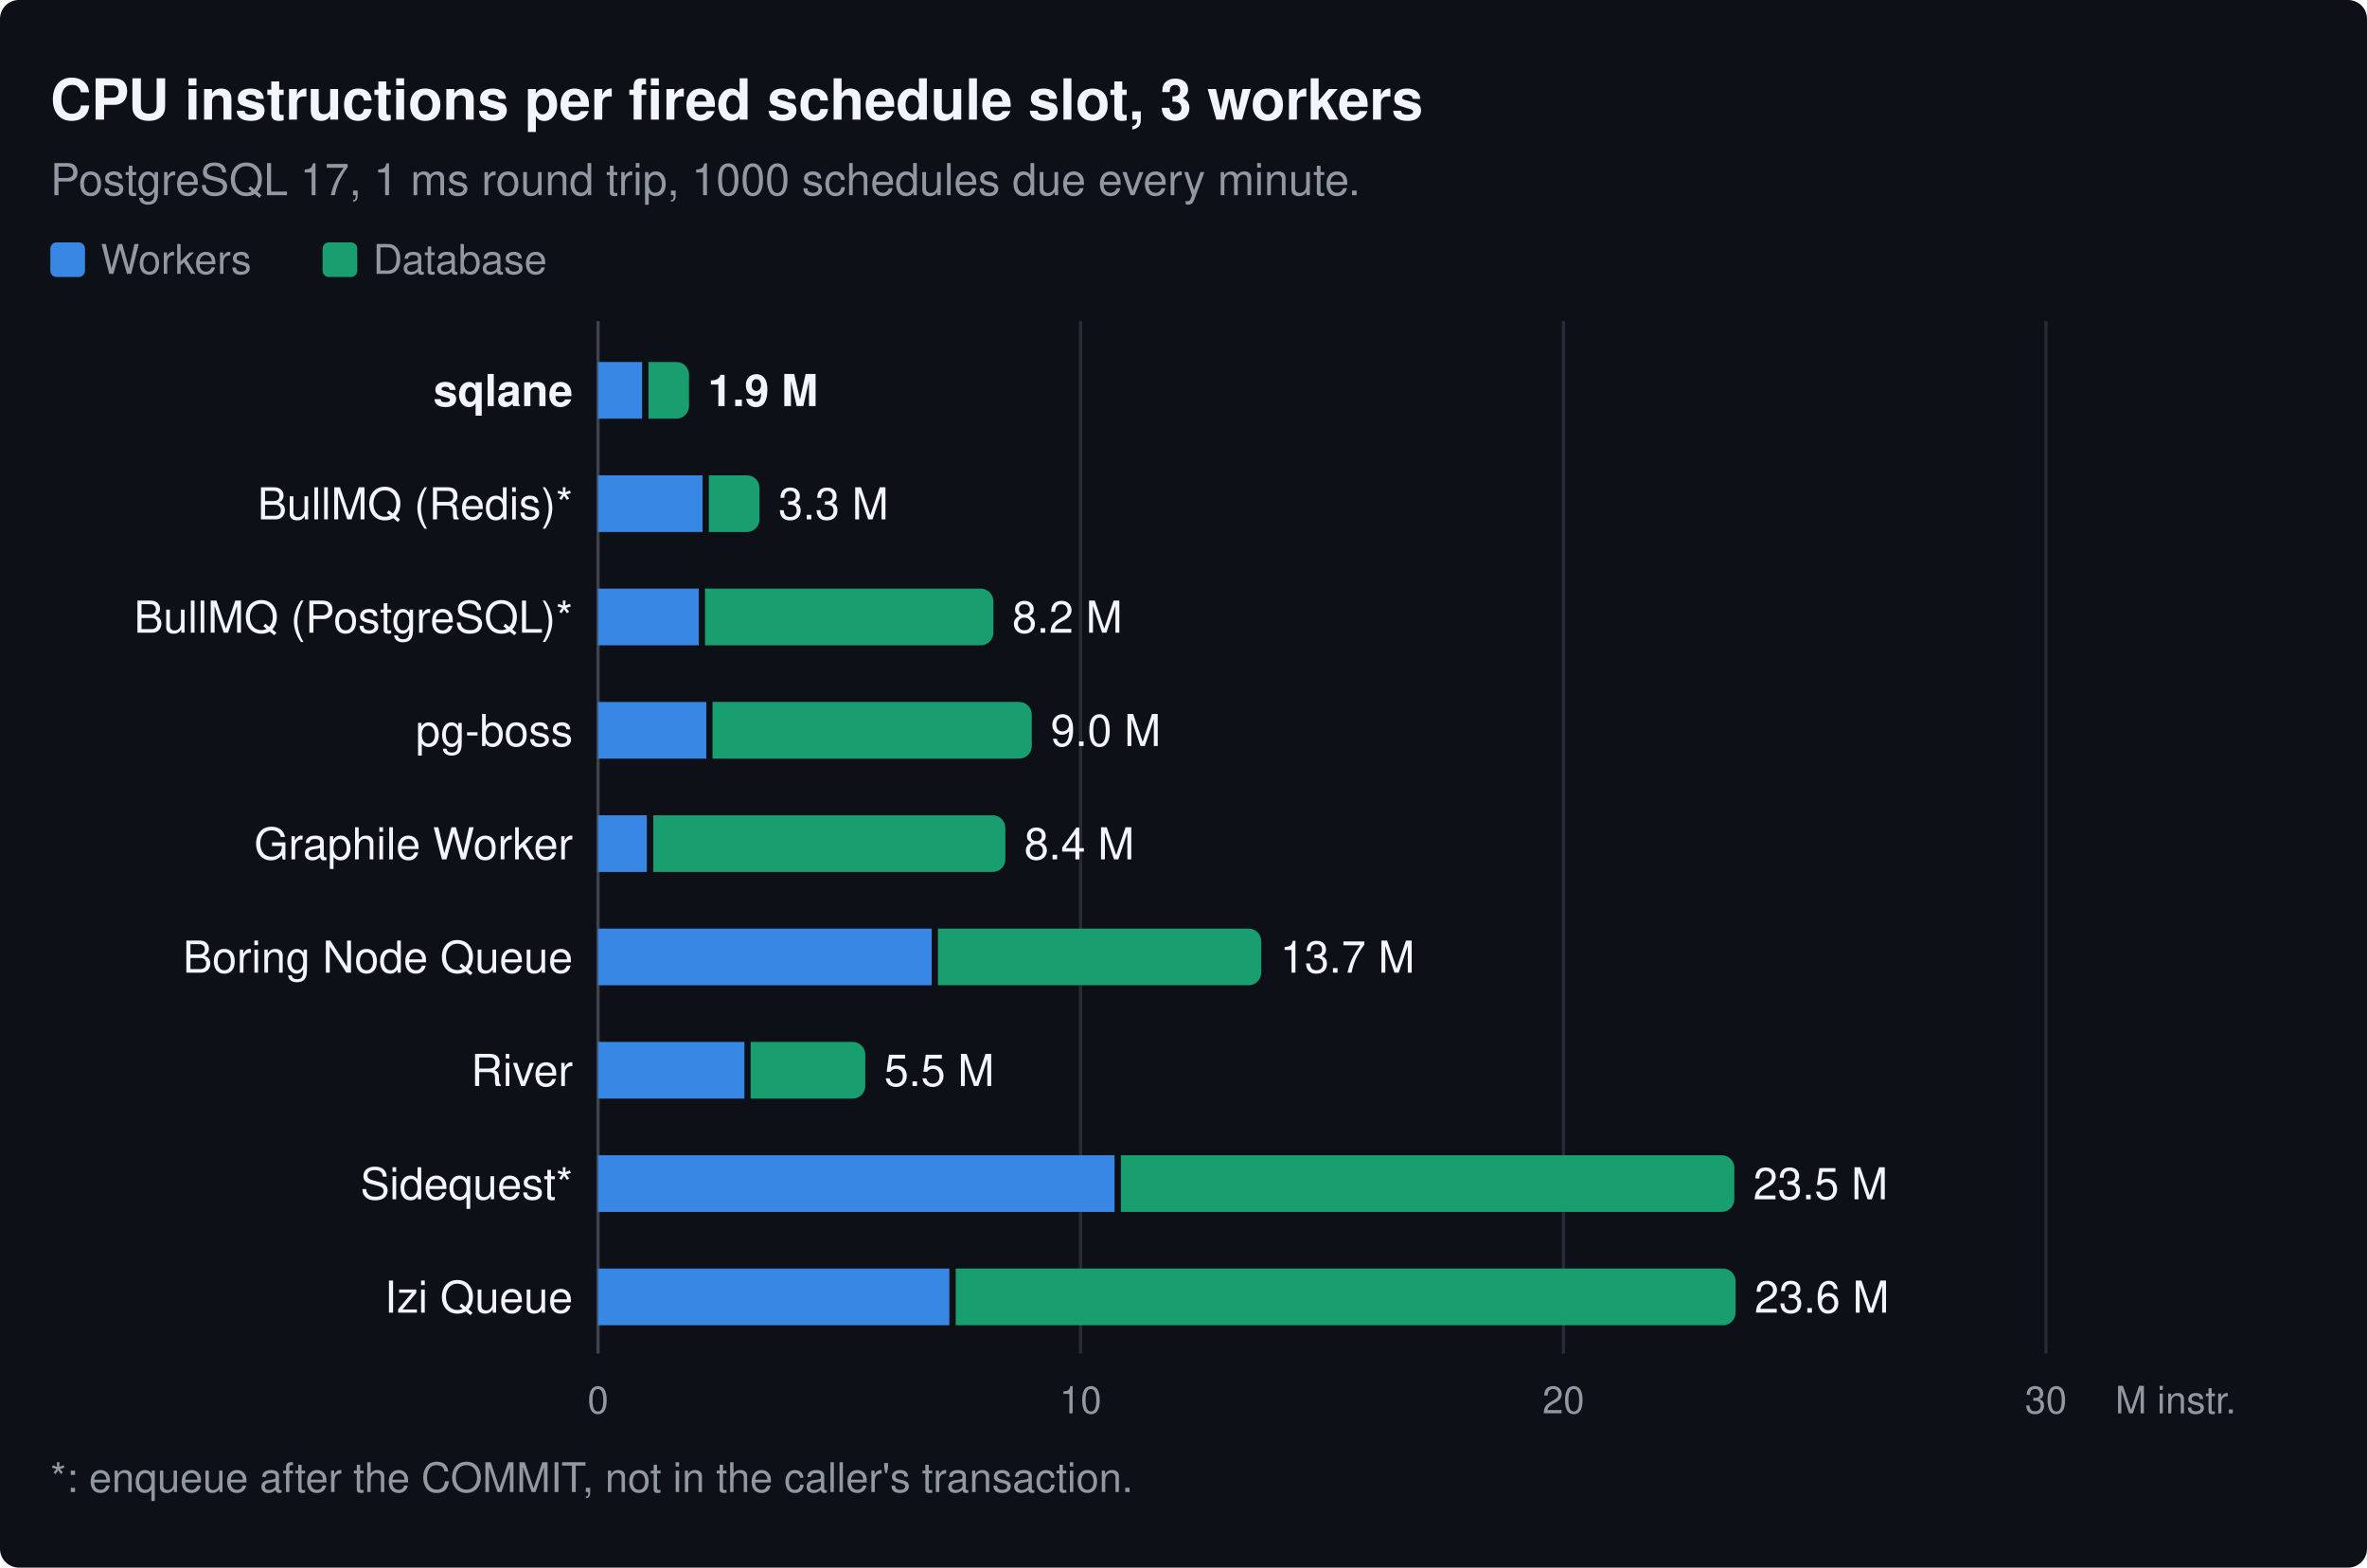
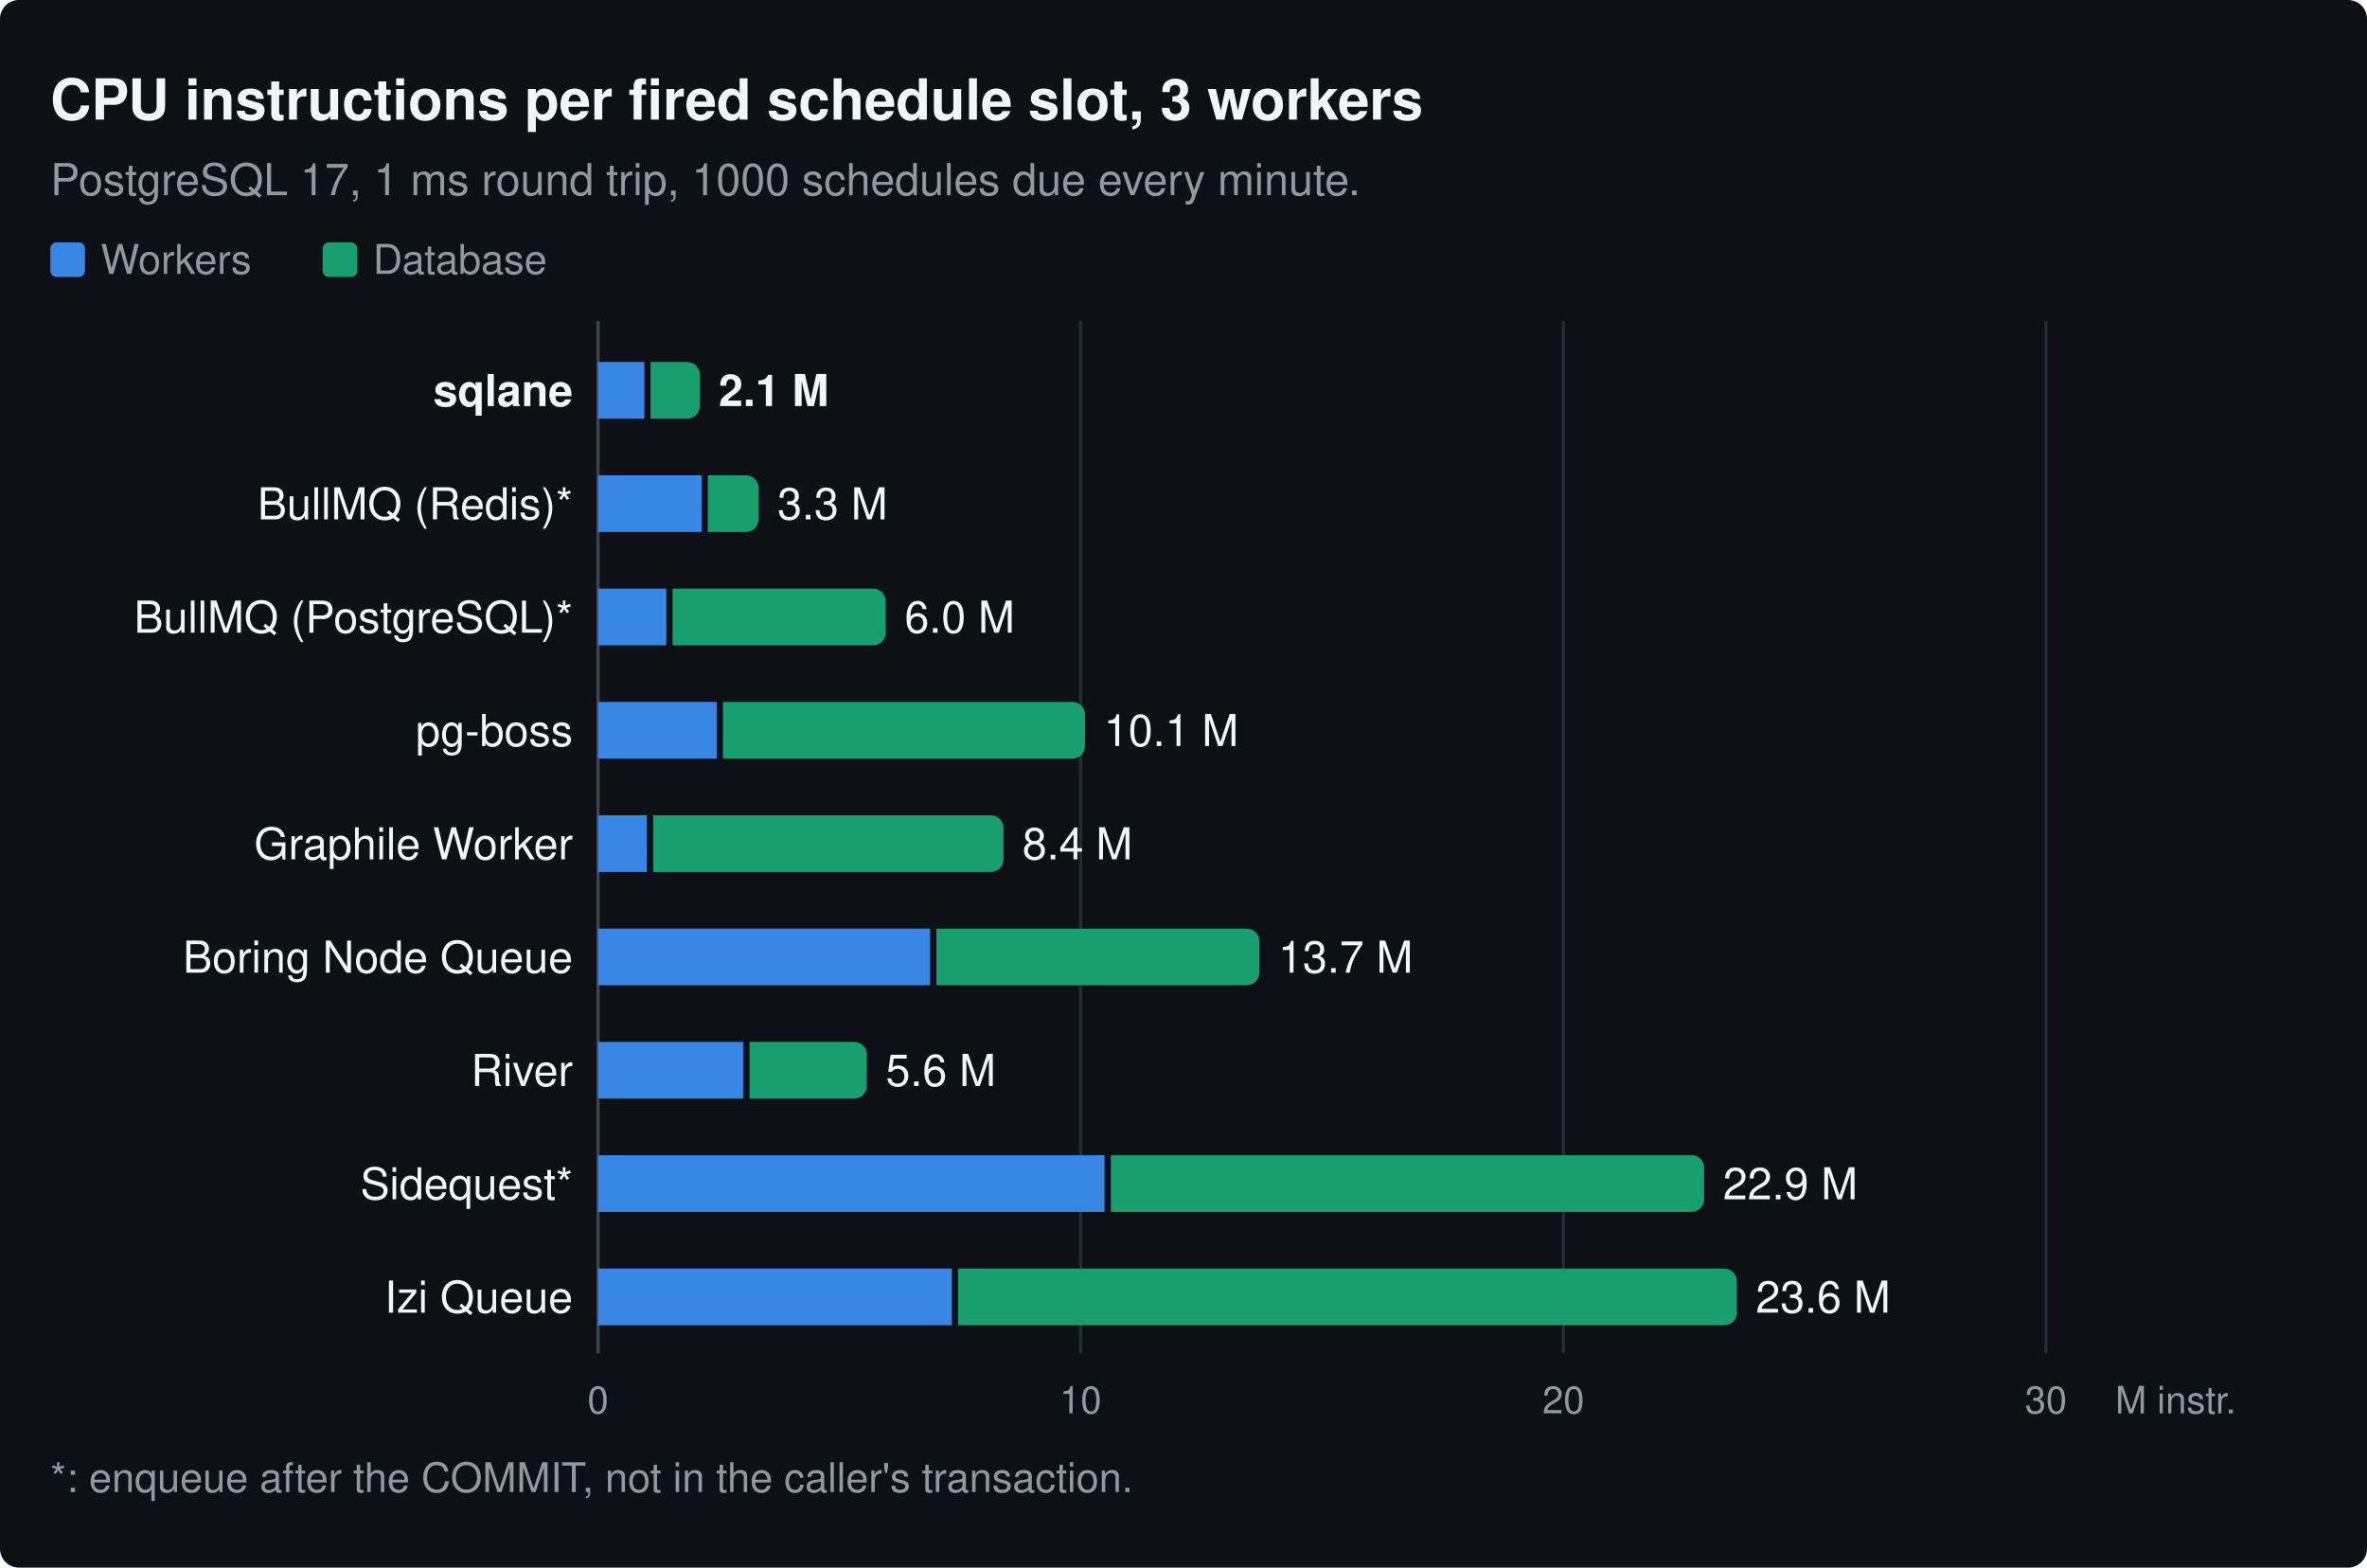
<svg xmlns="http://www.w3.org/2000/svg" width="752" height="498" viewBox="0 0 752 498" font-family="-apple-system, BlinkMacSystemFont, 'Segoe UI', Helvetica, Arial, sans-serif" role="img" aria-label="CPU instructions per fired schedule slot, 3 workers">
  <rect width="752" height="498" rx="6" fill="#0d1117" />
  <g transform="translate(16 16)">
    <text x="0" y="22" font-size="18" font-weight="600" fill="#f0f6fc">CPU instructions per fired schedule slot, 3 workers</text>
    <text x="0" y="46" font-size="14" fill="#9198a1">PostgreSQL 17, 1 ms round trip, 1000 schedules due every minute.</text>
    <rect x="0" y="61" width="11" height="11" rx="2" fill="#3987e5" />
    <text x="16" y="71" font-size="13" fill="#9198a1">Workers</text>
    <rect x="86.5" y="61" width="11" height="11" rx="2" fill="#199e70" />
    <text x="102.5" y="71" font-size="13" fill="#9198a1">Database</text>
    <line x1="174.0" y1="86" x2="174.0" y2="414" stroke="#3d444d" />
    <text x="174.0" y="433" font-size="12" fill="#9198a1" text-anchor="middle">0</text>
    <line x1="327.3" y1="86" x2="327.3" y2="414" stroke="#262c36" />
    <text x="327.3" y="433" font-size="12" fill="#9198a1" text-anchor="middle">10</text>
    <line x1="480.7" y1="86" x2="480.7" y2="414" stroke="#262c36" />
    <text x="480.7" y="433" font-size="12" fill="#9198a1" text-anchor="middle">20</text>
    <line x1="634.0" y1="86" x2="634.0" y2="414" stroke="#262c36" />
    <text x="634.0" y="433" font-size="12" fill="#9198a1" text-anchor="middle">30</text>
    <text x="656" y="433" font-size="12" fill="#9198a1">M instr.</text>
    <text x="0" y="458" font-size="13" fill="#9198a1">*: enqueue after the COMMIT, not in the caller's transaction.</text>
    <text x="166" y="113" font-size="14" fill="#f0f6fc" text-anchor="end" font-weight="600">sqlane</text>
-     <rect x="174" y="99" width="14.0" height="18" fill="#3987e5" />
-     <path d="M190.027,99H198.9A4,4 0 0 1 202.9,103V113A4,4 0 0 1 198.9,117H190.027Z" fill="#199e70" />
-     <text x="208.9" y="113" font-size="14" fill="#f0f6fc" font-weight="600">1.9 M</text>
+     <rect x="174" y="99" width="14.7" height="18" fill="#3987e5" />
+     <path d="M190.686,99H202.3A4,4 0 0 1 206.3,103V113A4,4 0 0 1 202.3,117H190.686Z" fill="#199e70" />
+     <text x="212.3" y="113" font-size="14" fill="#f0f6fc" font-weight="600">2.1 M</text>
    <text x="166" y="149" font-size="14" fill="#f0f6fc" text-anchor="end">BullMQ (Redis)*</text>
-     <rect x="174" y="135" width="33.2" height="18" fill="#3987e5" />
-     <path d="M209.194,135H221.3A4,4 0 0 1 225.3,139V149A4,4 0 0 1 221.3,153H209.194Z" fill="#199e70" />
-     <text x="231.3" y="149" font-size="14" fill="#f0f6fc">3.3 M</text>
+     <rect x="174" y="135" width="32.9" height="18" fill="#3987e5" />
+     <path d="M208.871,135H221.0A4,4 0 0 1 225.0,139V149A4,4 0 0 1 221.0,153H208.871Z" fill="#199e70" />
+     <text x="231.0" y="149" font-size="14" fill="#f0f6fc">3.3 M</text>
    <text x="166" y="185" font-size="14" fill="#f0f6fc" text-anchor="end">BullMQ (PostgreSQL)*</text>
-     <rect x="174" y="171" width="32.0" height="18" fill="#3987e5" />
-     <path d="M207.983,171H295.6A4,4 0 0 1 299.6,175V185A4,4 0 0 1 295.6,189H207.983Z" fill="#199e70" />
-     <text x="305.6" y="185" font-size="14" fill="#f0f6fc">8.2 M</text>
+     <rect x="174" y="171" width="21.7" height="18" fill="#3987e5" />
+     <path d="M197.675,171H261.4A4,4 0 0 1 265.4,175V185A4,4 0 0 1 261.4,189H197.675Z" fill="#199e70" />
+     <text x="271.4" y="185" font-size="14" fill="#f0f6fc">6.0 M</text>
    <text x="166" y="221" font-size="14" fill="#f0f6fc" text-anchor="end">pg-boss</text>
-     <rect x="174" y="207" width="34.4" height="18" fill="#3987e5" />
-     <path d="M210.373,207H307.8A4,4 0 0 1 311.8,211V221A4,4 0 0 1 307.8,225H210.373Z" fill="#199e70" />
-     <text x="317.8" y="221" font-size="14" fill="#f0f6fc">9.0 M</text>
+     <rect x="174" y="207" width="37.7" height="18" fill="#3987e5" />
+     <path d="M213.668,207H324.7A4,4 0 0 1 328.7,211V221A4,4 0 0 1 324.7,225H213.668Z" fill="#199e70" />
+     <text x="334.7" y="221" font-size="14" fill="#f0f6fc">10.1 M</text>
    <text x="166" y="257" font-size="14" fill="#f0f6fc" text-anchor="end">Graphile Worker</text>
    <rect x="174" y="243" width="15.5" height="18" fill="#3987e5" />
-     <path d="M191.544,243H299.4A4,4 0 0 1 303.4,247V257A4,4 0 0 1 299.4,261H191.544Z" fill="#199e70" />
-     <text x="309.4" y="257" font-size="14" fill="#f0f6fc">8.4 M</text>
+     <path d="M191.536,243H298.8A4,4 0 0 1 302.8,247V257A4,4 0 0 1 298.8,261H191.536Z" fill="#199e70" />
+     <text x="308.8" y="257" font-size="14" fill="#f0f6fc">8.4 M</text>
    <text x="166" y="293" font-size="14" fill="#f0f6fc" text-anchor="end">Boring Node Queue</text>
-     <rect x="174" y="279" width="106.0" height="18" fill="#3987e5" />
-     <path d="M281.977,279H380.7A4,4 0 0 1 384.7,283V293A4,4 0 0 1 380.7,297H281.977Z" fill="#199e70" />
-     <text x="390.7" y="293" font-size="14" fill="#f0f6fc">13.7 M</text>
+     <rect x="174" y="279" width="105.5" height="18" fill="#3987e5" />
+     <path d="M281.51,279H380.1A4,4 0 0 1 384.1,283V293A4,4 0 0 1 380.1,297H281.51Z" fill="#199e70" />
+     <text x="390.1" y="293" font-size="14" fill="#f0f6fc">13.7 M</text>
    <text x="166" y="329" font-size="14" fill="#f0f6fc" text-anchor="end">River</text>
-     <rect x="174" y="315" width="46.5" height="18" fill="#3987e5" />
-     <path d="M222.483,315H254.9A4,4 0 0 1 258.9,319V329A4,4 0 0 1 254.9,333H222.483Z" fill="#199e70" />
-     <text x="264.9" y="329" font-size="14" fill="#f0f6fc">5.5 M</text>
+     <rect x="174" y="315" width="46.1" height="18" fill="#3987e5" />
+     <path d="M222.138,315H255.4A4,4 0 0 1 259.4,319V329A4,4 0 0 1 255.4,333H222.138Z" fill="#199e70" />
+     <text x="265.4" y="329" font-size="14" fill="#f0f6fc">5.6 M</text>
    <text x="166" y="365" font-size="14" fill="#f0f6fc" text-anchor="end">Sidequest*</text>
-     <rect x="174" y="351" width="164.1" height="18" fill="#3987e5" />
-     <path d="M340.099,351H531.0A4,4 0 0 1 535.0,355V365A4,4 0 0 1 531.0,369H340.099Z" fill="#199e70" />
-     <text x="541.0" y="365" font-size="14" fill="#f0f6fc">23.5 M</text>
+     <rect x="174" y="351" width="160.9" height="18" fill="#3987e5" />
+     <path d="M336.936,351H521.4A4,4 0 0 1 525.4,355V365A4,4 0 0 1 521.4,369H336.936Z" fill="#199e70" />
+     <text x="531.4" y="365" font-size="14" fill="#f0f6fc">22.9 M</text>
    <text x="166" y="401" font-size="14" fill="#f0f6fc" text-anchor="end">Izi Queue</text>
-     <rect x="174" y="387" width="111.6" height="18" fill="#3987e5" />
-     <path d="M287.64,387H531.4A4,4 0 0 1 535.4,391V401A4,4 0 0 1 531.4,405H287.64Z" fill="#199e70" />
-     <text x="541.4" y="401" font-size="14" fill="#f0f6fc">23.6 M</text>
+     <rect x="174" y="387" width="112.4" height="18" fill="#3987e5" />
+     <path d="M288.383,387H531.8A4,4 0 0 1 535.8,391V401A4,4 0 0 1 531.8,405H288.383Z" fill="#199e70" />
+     <text x="541.8" y="401" font-size="14" fill="#f0f6fc">23.6 M</text>
  </g>
</svg>
